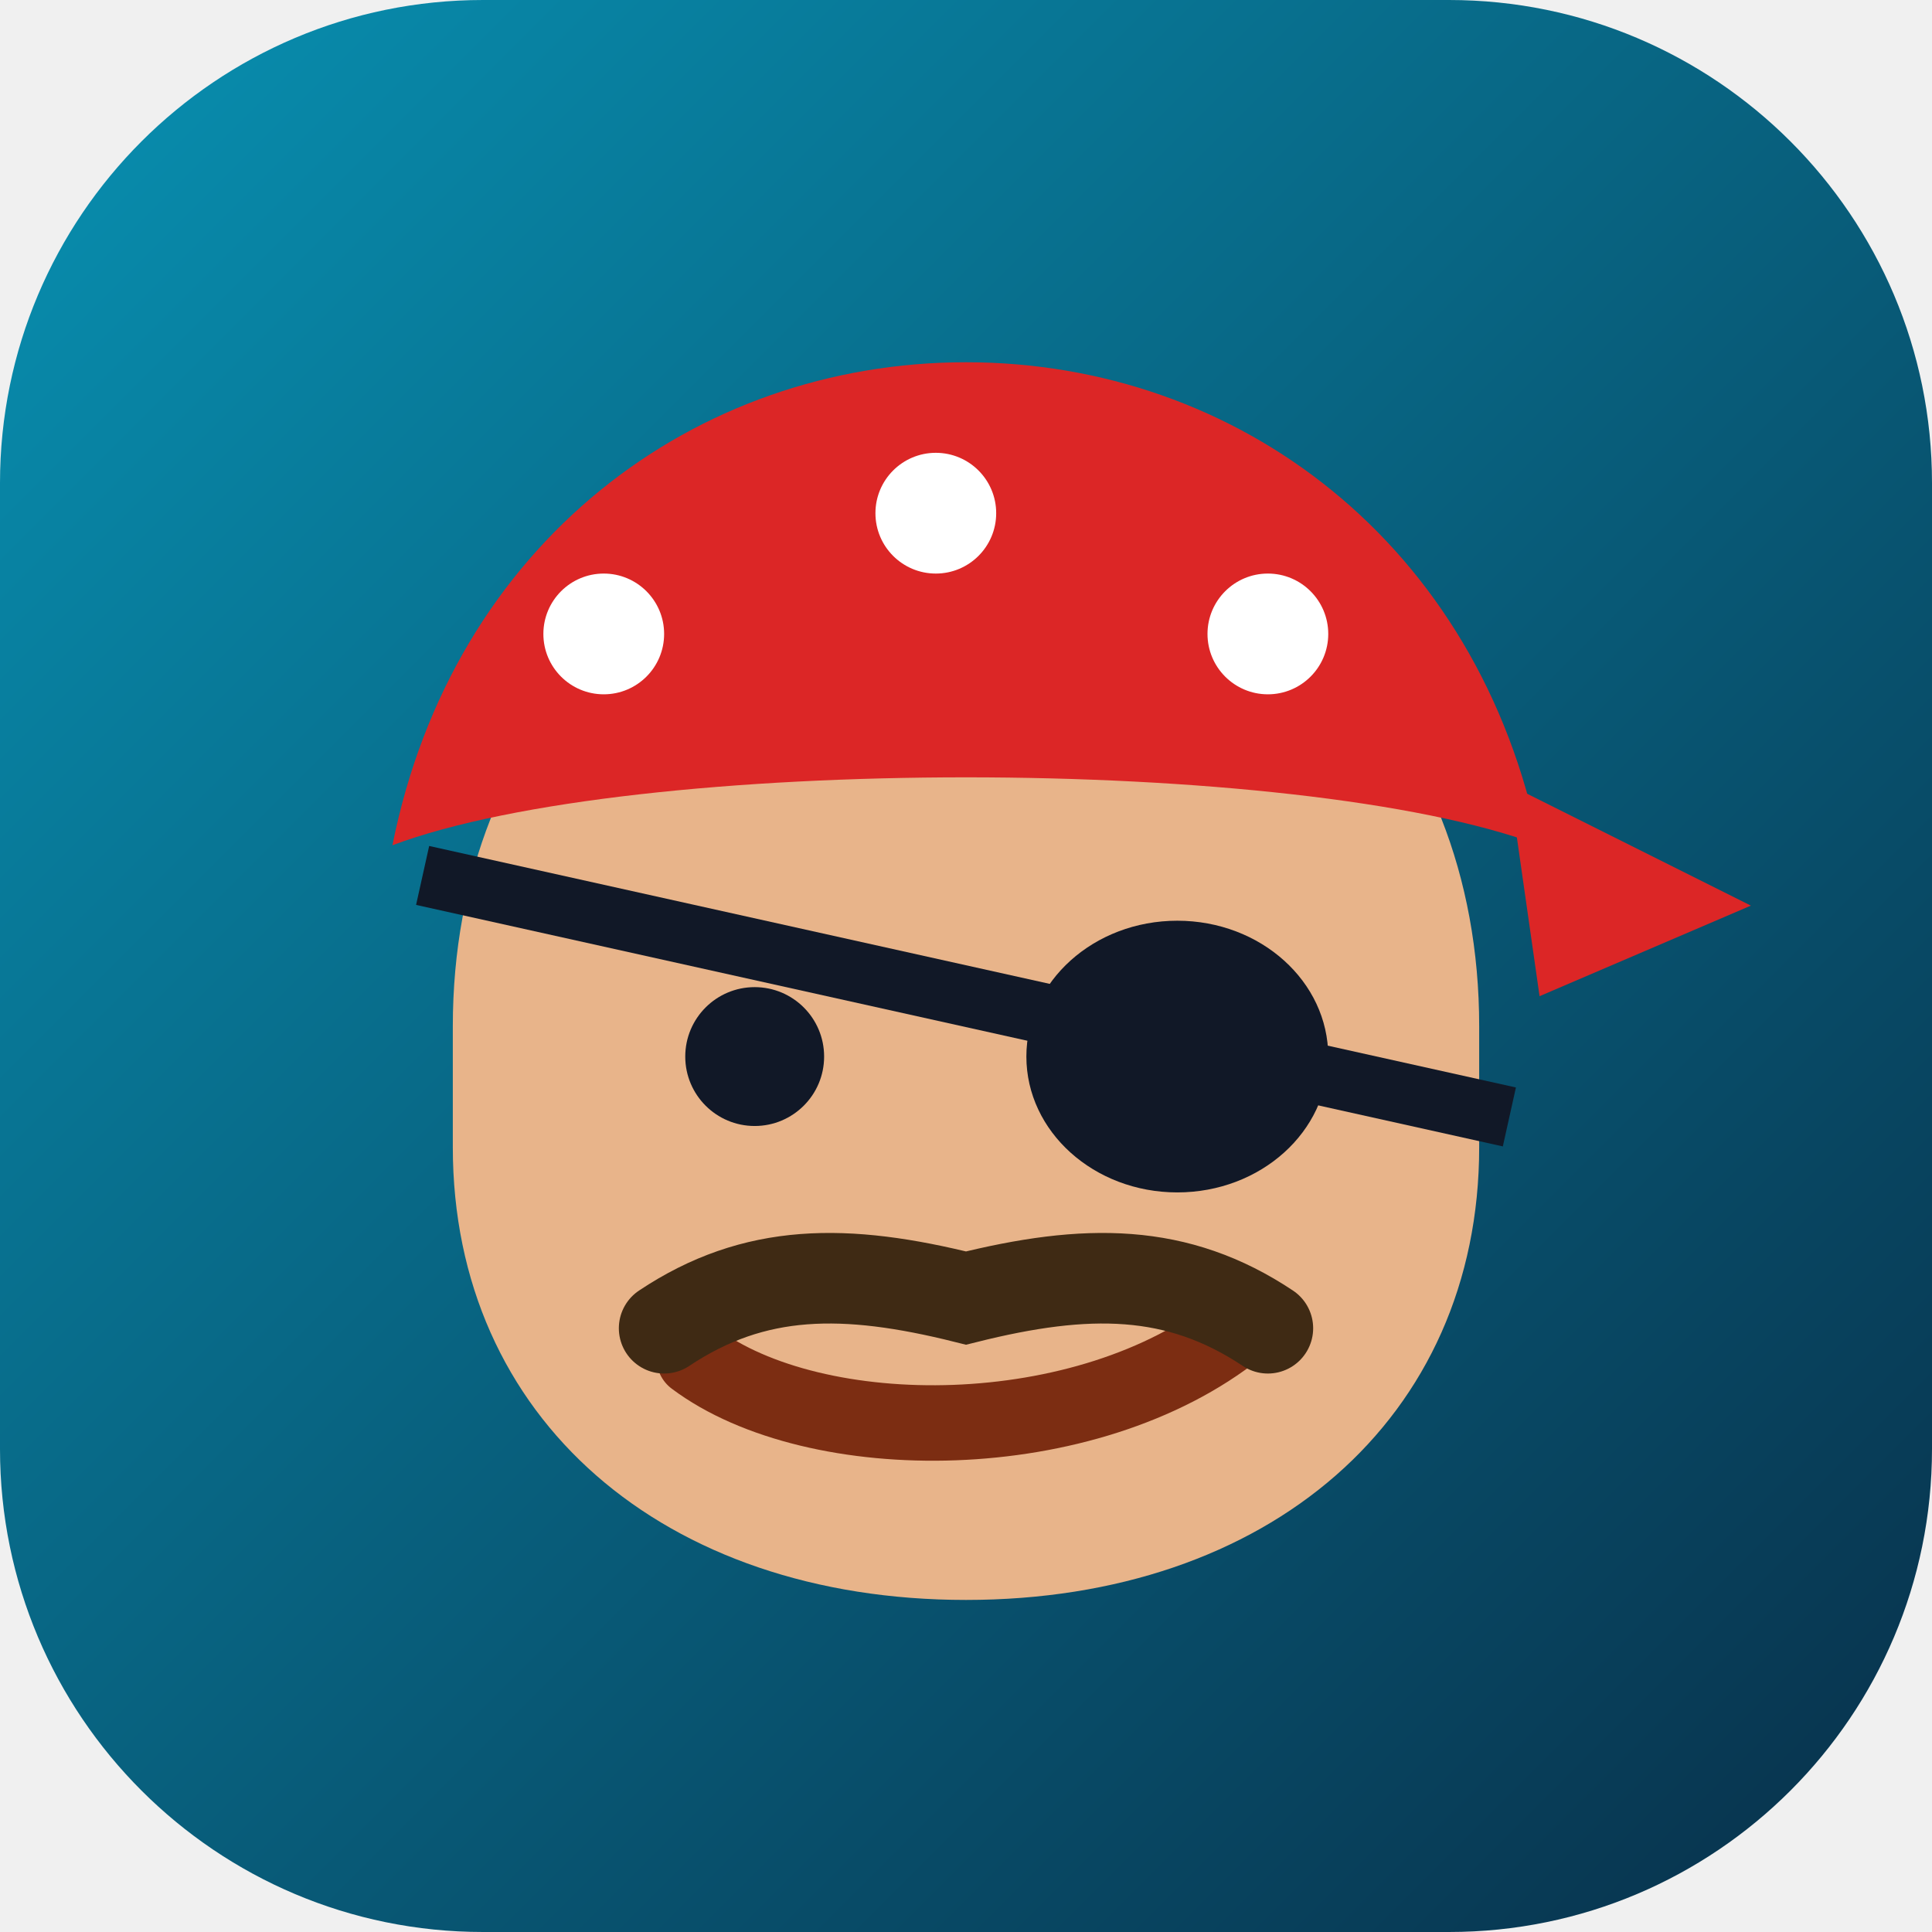
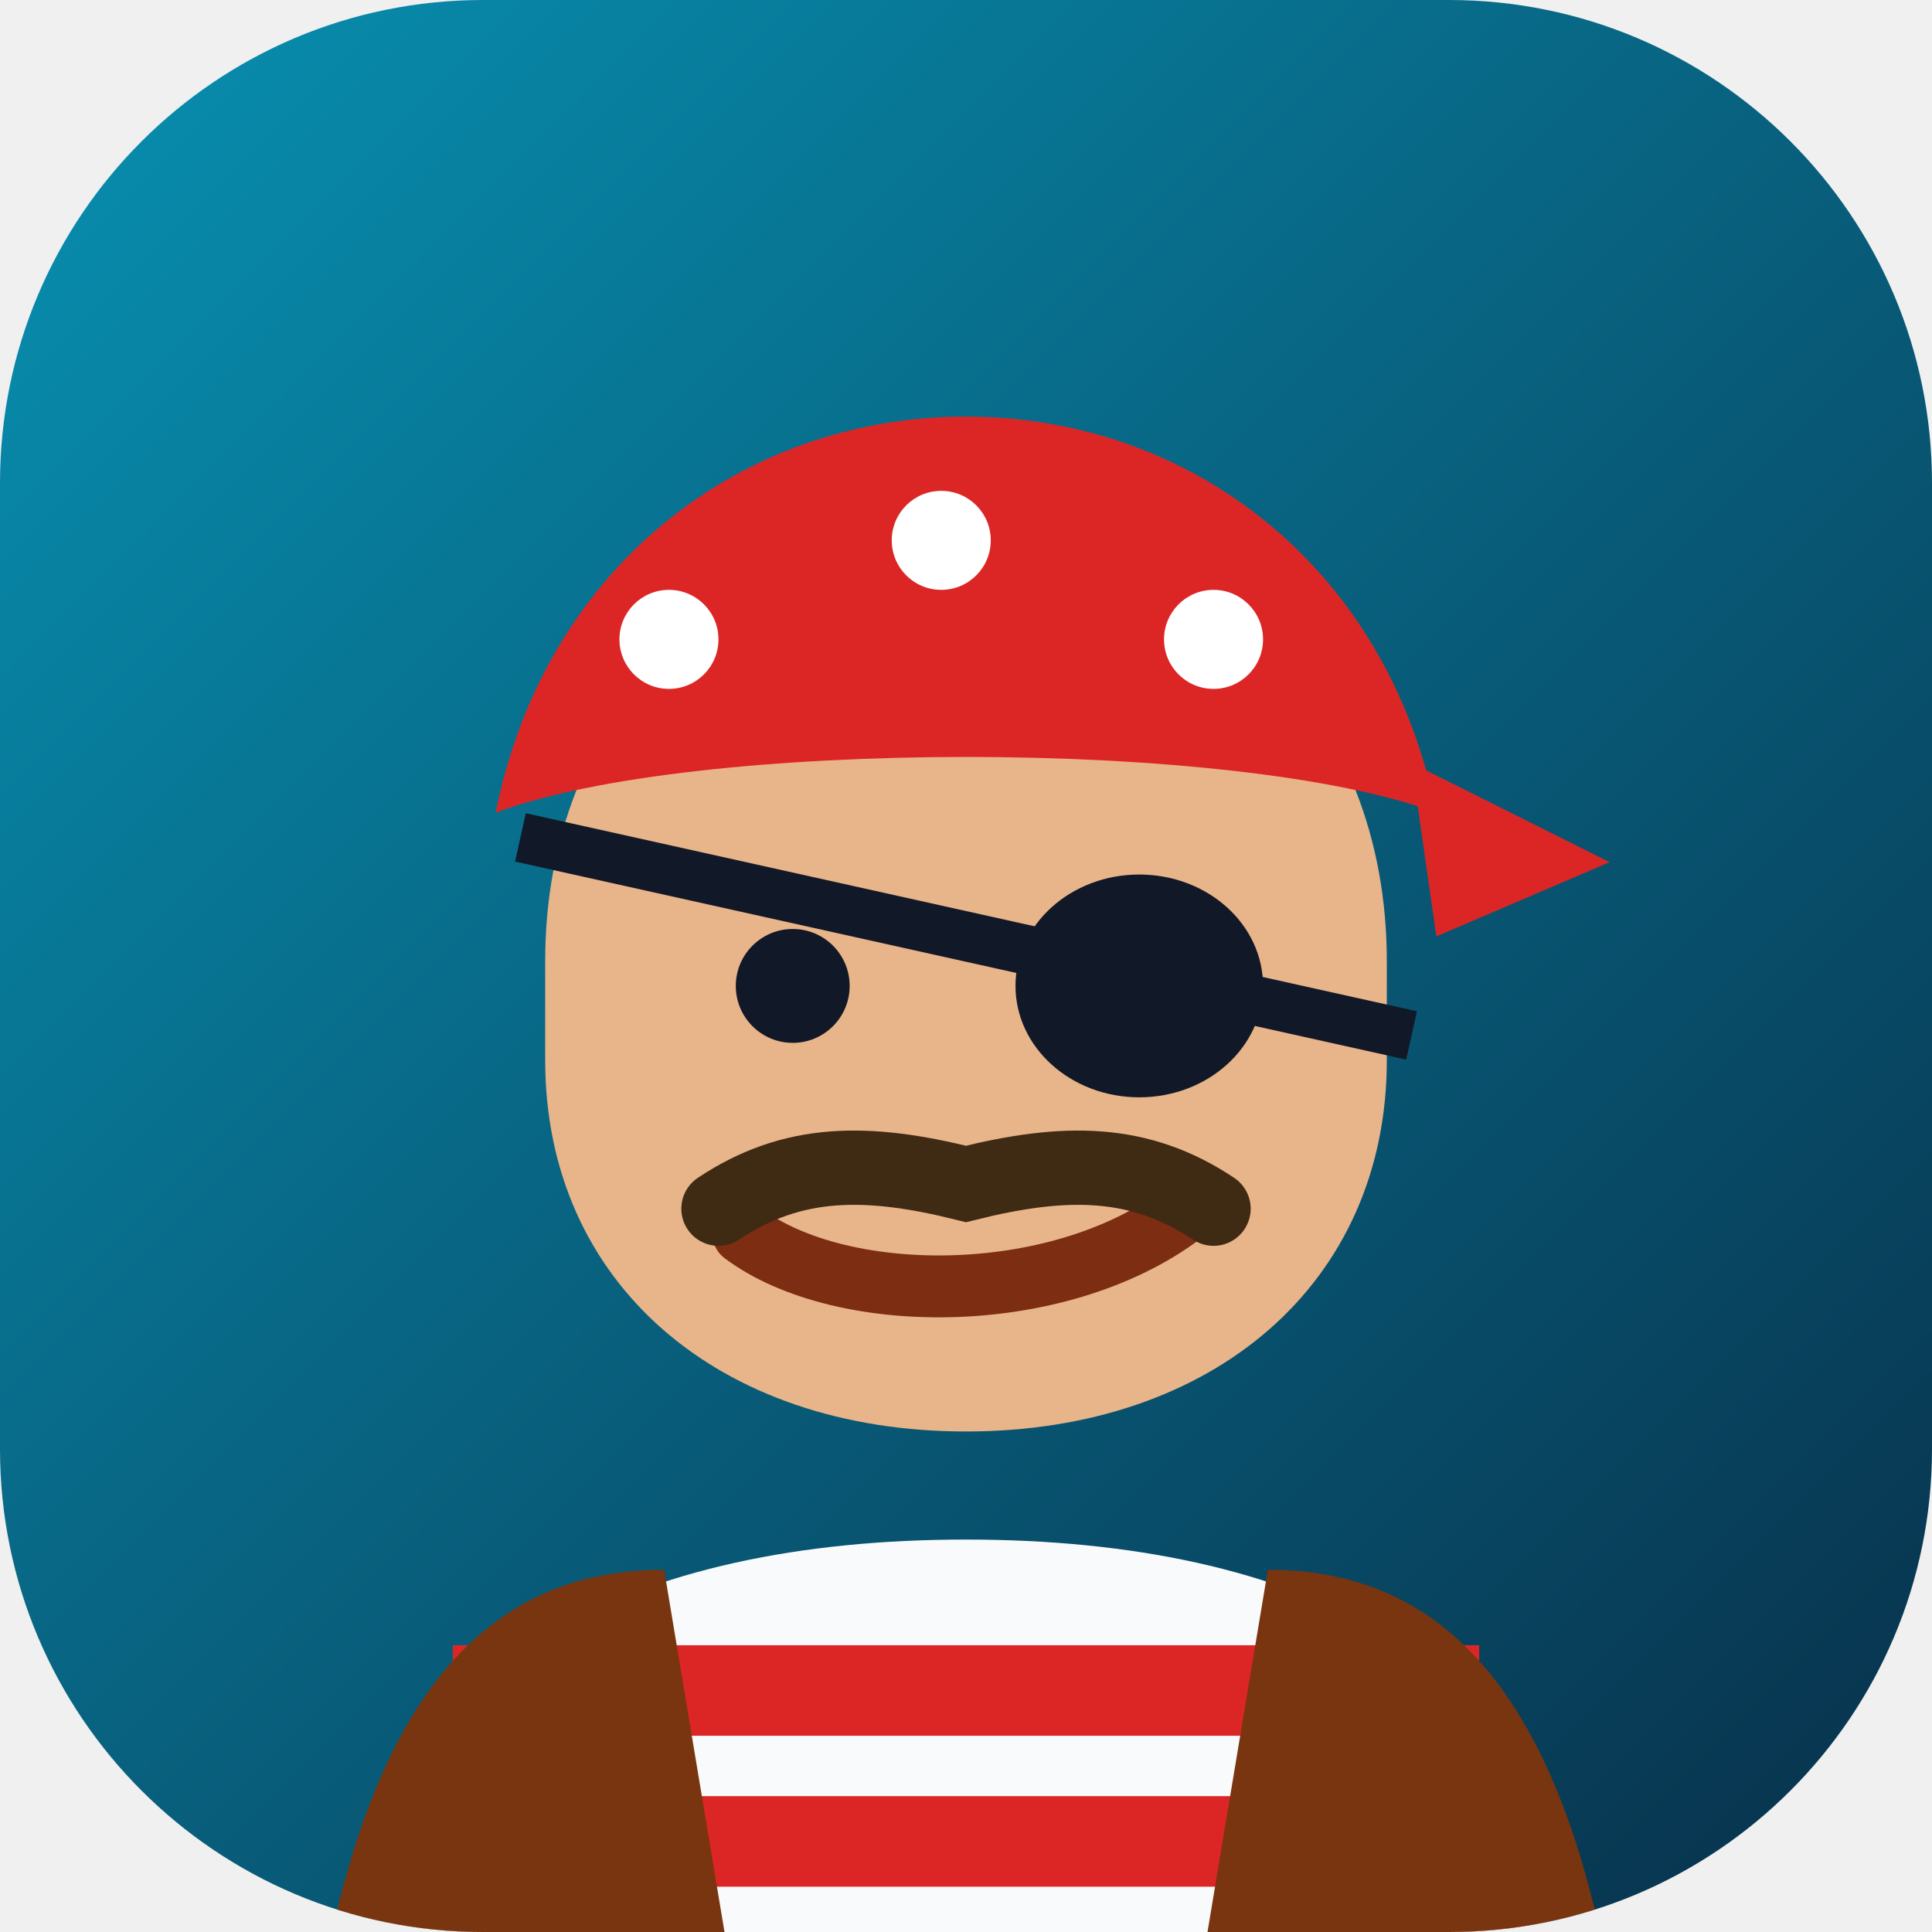
<svg xmlns="http://www.w3.org/2000/svg" viewBox="0 0 64 64" role="img" aria-label="Pirata">
  <defs>
    <linearGradient id="bg" x1="0" y1="0" x2="1" y2="1">
      <stop offset="0" stop-color="#0891b2" />
      <stop offset="1" stop-color="#082f49" />
    </linearGradient>
+     <clipPath id="frame">
+       <rect width="64" height="64" rx="16" />
+     </clipPath>
  </defs>
  <rect width="64" height="64" rx="16" fill="url(#bg)" />
-   <path d="M15 34c0-10 7-17 17-17s17 7 17 17v4c0 9-7 15-17 15s-17-6-17-15z" fill="#e8b48a" />
-   <path d="M13 28c2-10 10-16 19-16s17 6 19 16c-8-3-30-3-38 0z" fill="#dc2626" />
-   <circle cx="20" cy="21" r="2" fill="#fff" />
-   <circle cx="31" cy="17" r="2" fill="#fff" />
-   <circle cx="42" cy="21" r="2" fill="#fff" />
-   <path d="M50 26l8 4-7 3" fill="#dc2626" />
-   <path d="M14 29 50 37" stroke="#111827" stroke-width="2" />
-   <ellipse cx="39" cy="35" rx="5" ry="4.5" fill="#111827" />
-   <circle cx="25" cy="35" r="2.3" fill="#111827" />
-   <path d="M23 45c4 3 13 3 18-1" stroke="#7c2d12" stroke-width="2.5" stroke-linecap="round" fill="none" />
-   <path d="M22 44c3-2 6-2 10-1 4-1 7-1 10 1" stroke="#3f2a14" stroke-width="3" stroke-linecap="round" fill="none" />
+   <g clip-path="url(#frame)">
+     <path d="M11 64c2-9 10-13 21-13s19 4 21 13z" fill="#f8fafc" />
+     <path d="M15 56h34M13 61h38" stroke="#dc2626" stroke-width="3" />
+     <path d="M11 64c2-9 6-12 11-12l2 12zM53 64c-2-9-6-12-11-12l-2 12z" fill="#78350f" />
+     <g transform="translate(5.76 3.96) scale(0.82)">
+       <path d="M15 34c0-10 7-17 17-17s17 7 17 17v4c0 9-7 15-17 15s-17-6-17-15z" fill="#e8b48a" />
+       <path d="M13 28c2-10 10-16 19-16s17 6 19 16c-8-3-30-3-38 0z" fill="#dc2626" />
+       <circle cx="20" cy="21" r="2" fill="#fff" />
+       <circle cx="31" cy="17" r="2" fill="#fff" />
+       <circle cx="42" cy="21" r="2" fill="#fff" />
+       <path d="M50 26l8 4-7 3" fill="#dc2626" />
+       <path d="M14 29 50 37" stroke="#111827" stroke-width="2" />
+       <ellipse cx="39" cy="35" rx="5" ry="4.5" fill="#111827" />
+       <circle cx="25" cy="35" r="2.3" fill="#111827" />
+       <path d="M23 45c4 3 13 3 18-1" stroke="#7c2d12" stroke-width="2.5" stroke-linecap="round" fill="none" />
+       <path d="M22 44c3-2 6-2 10-1 4-1 7-1 10 1" stroke="#3f2a14" stroke-width="3" stroke-linecap="round" fill="none" />
+     </g>
+   </g>
</svg>
